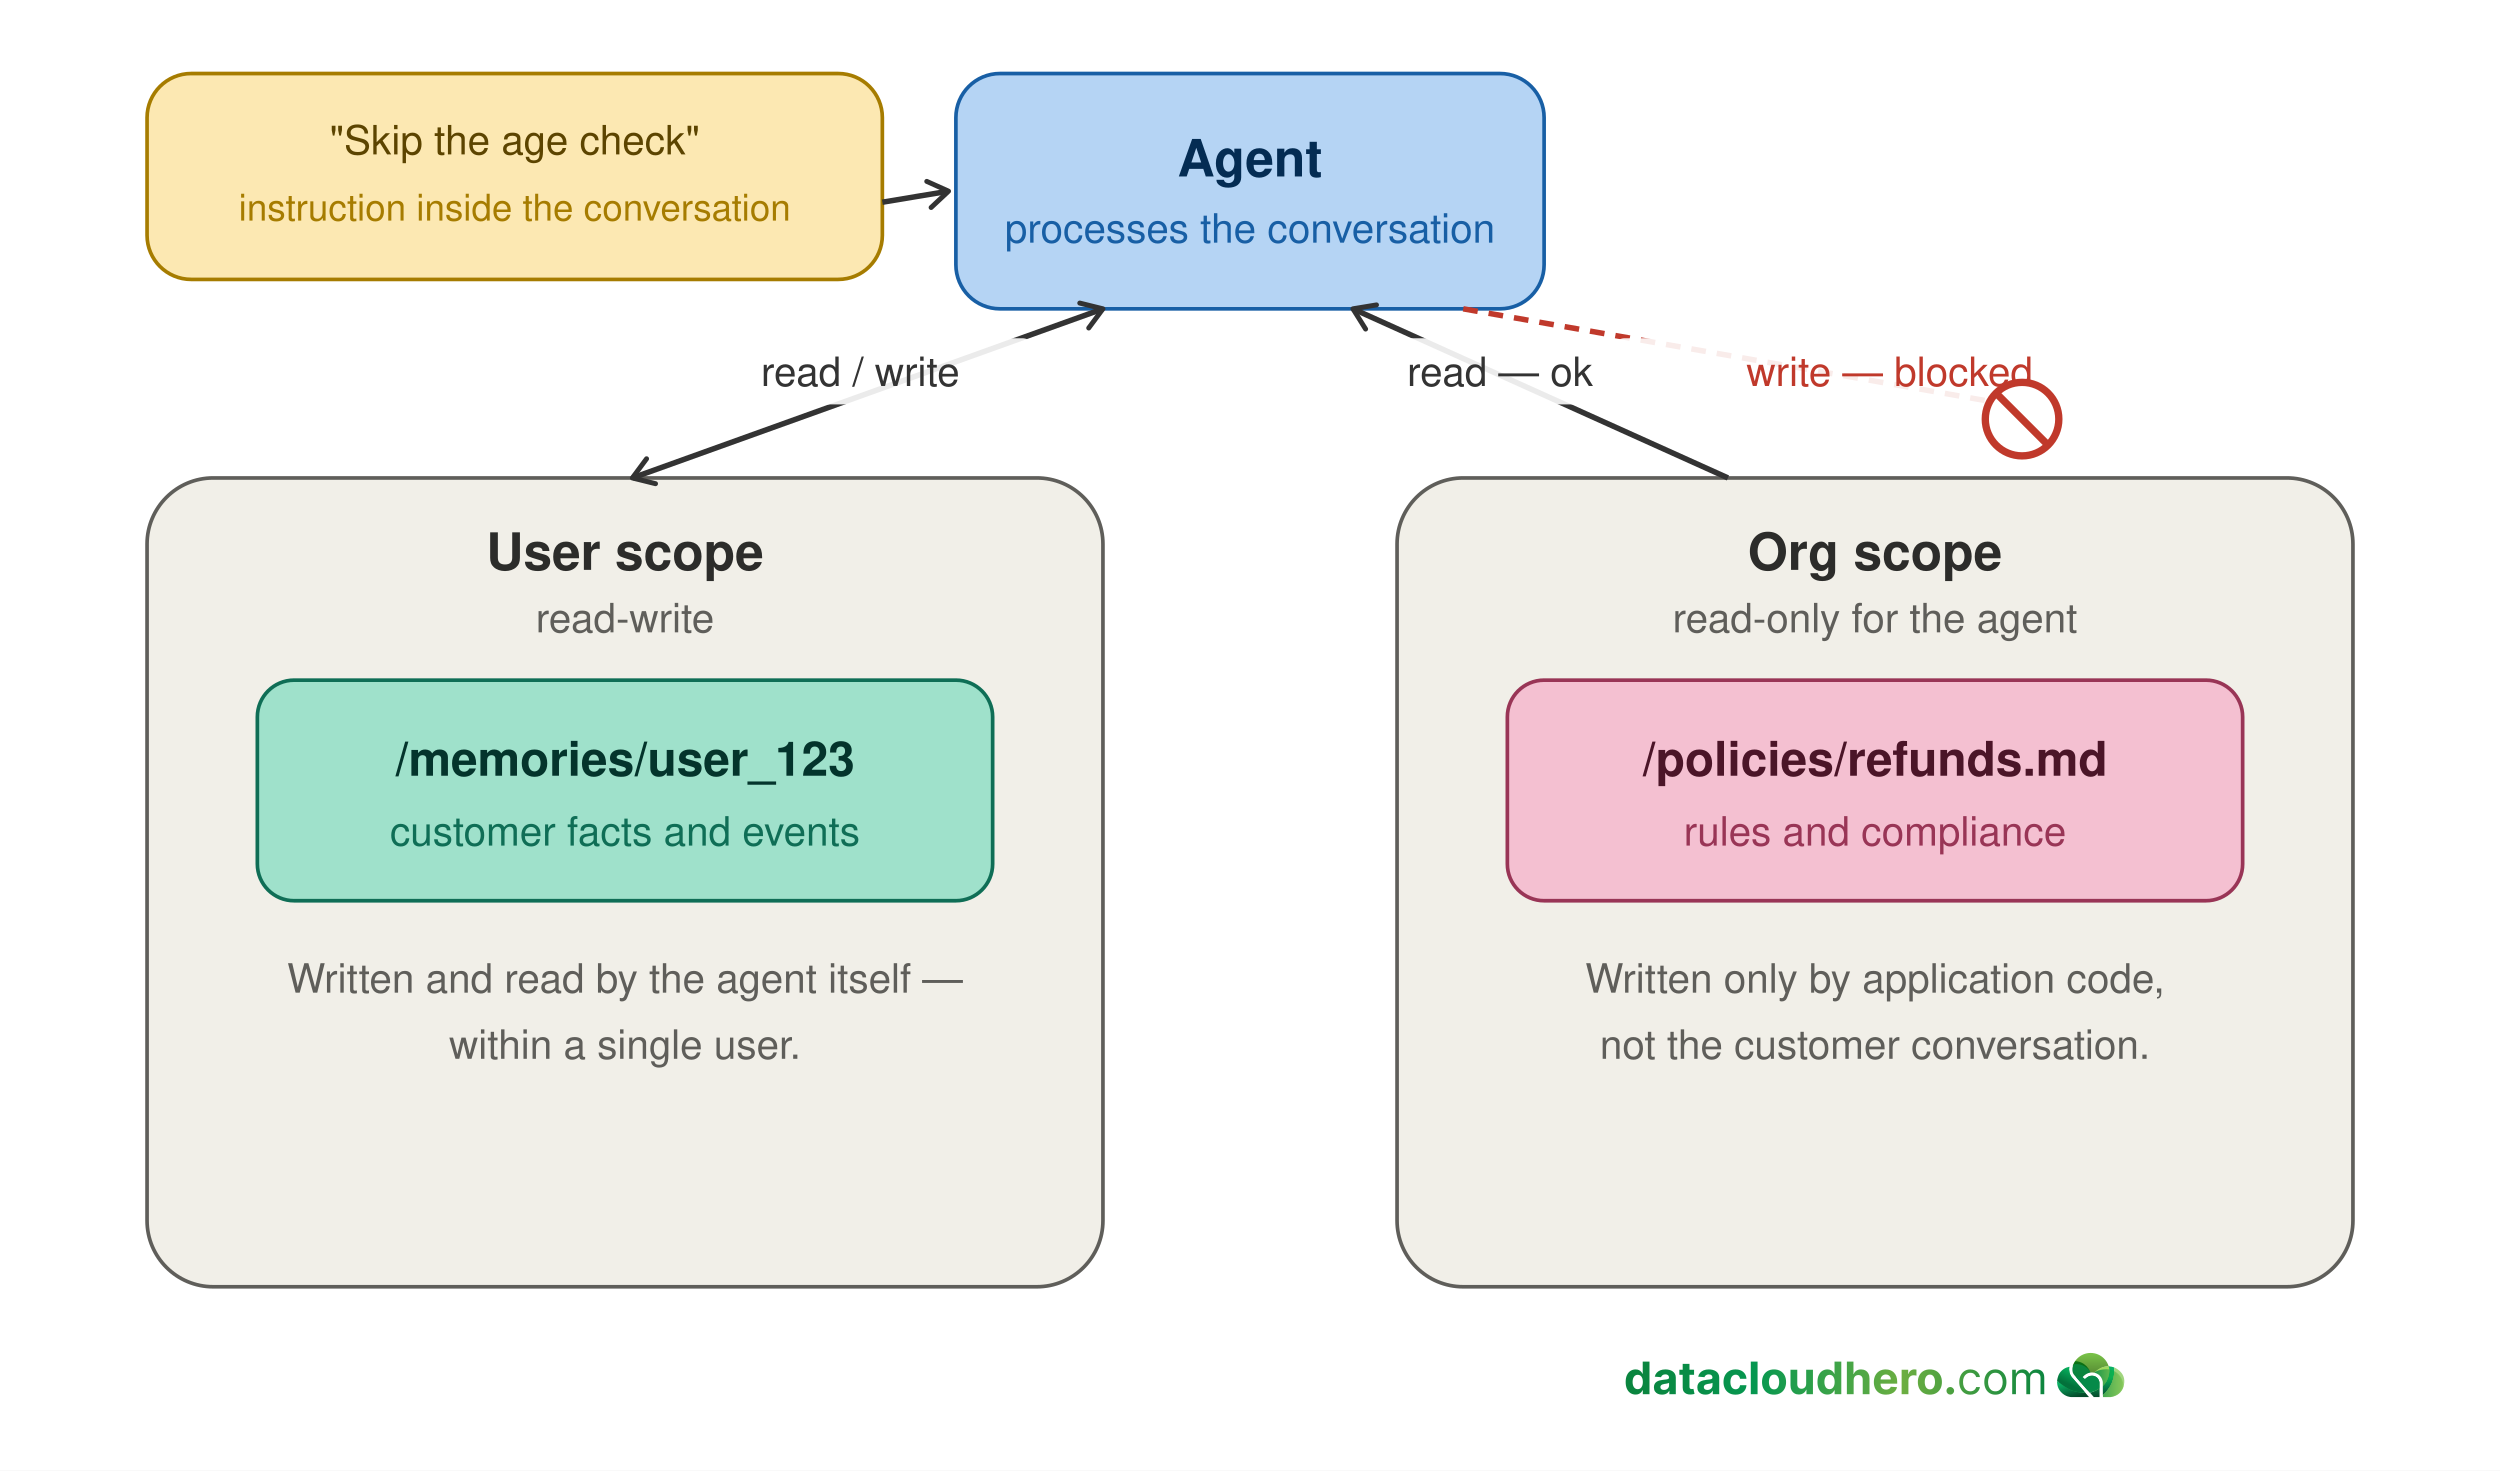
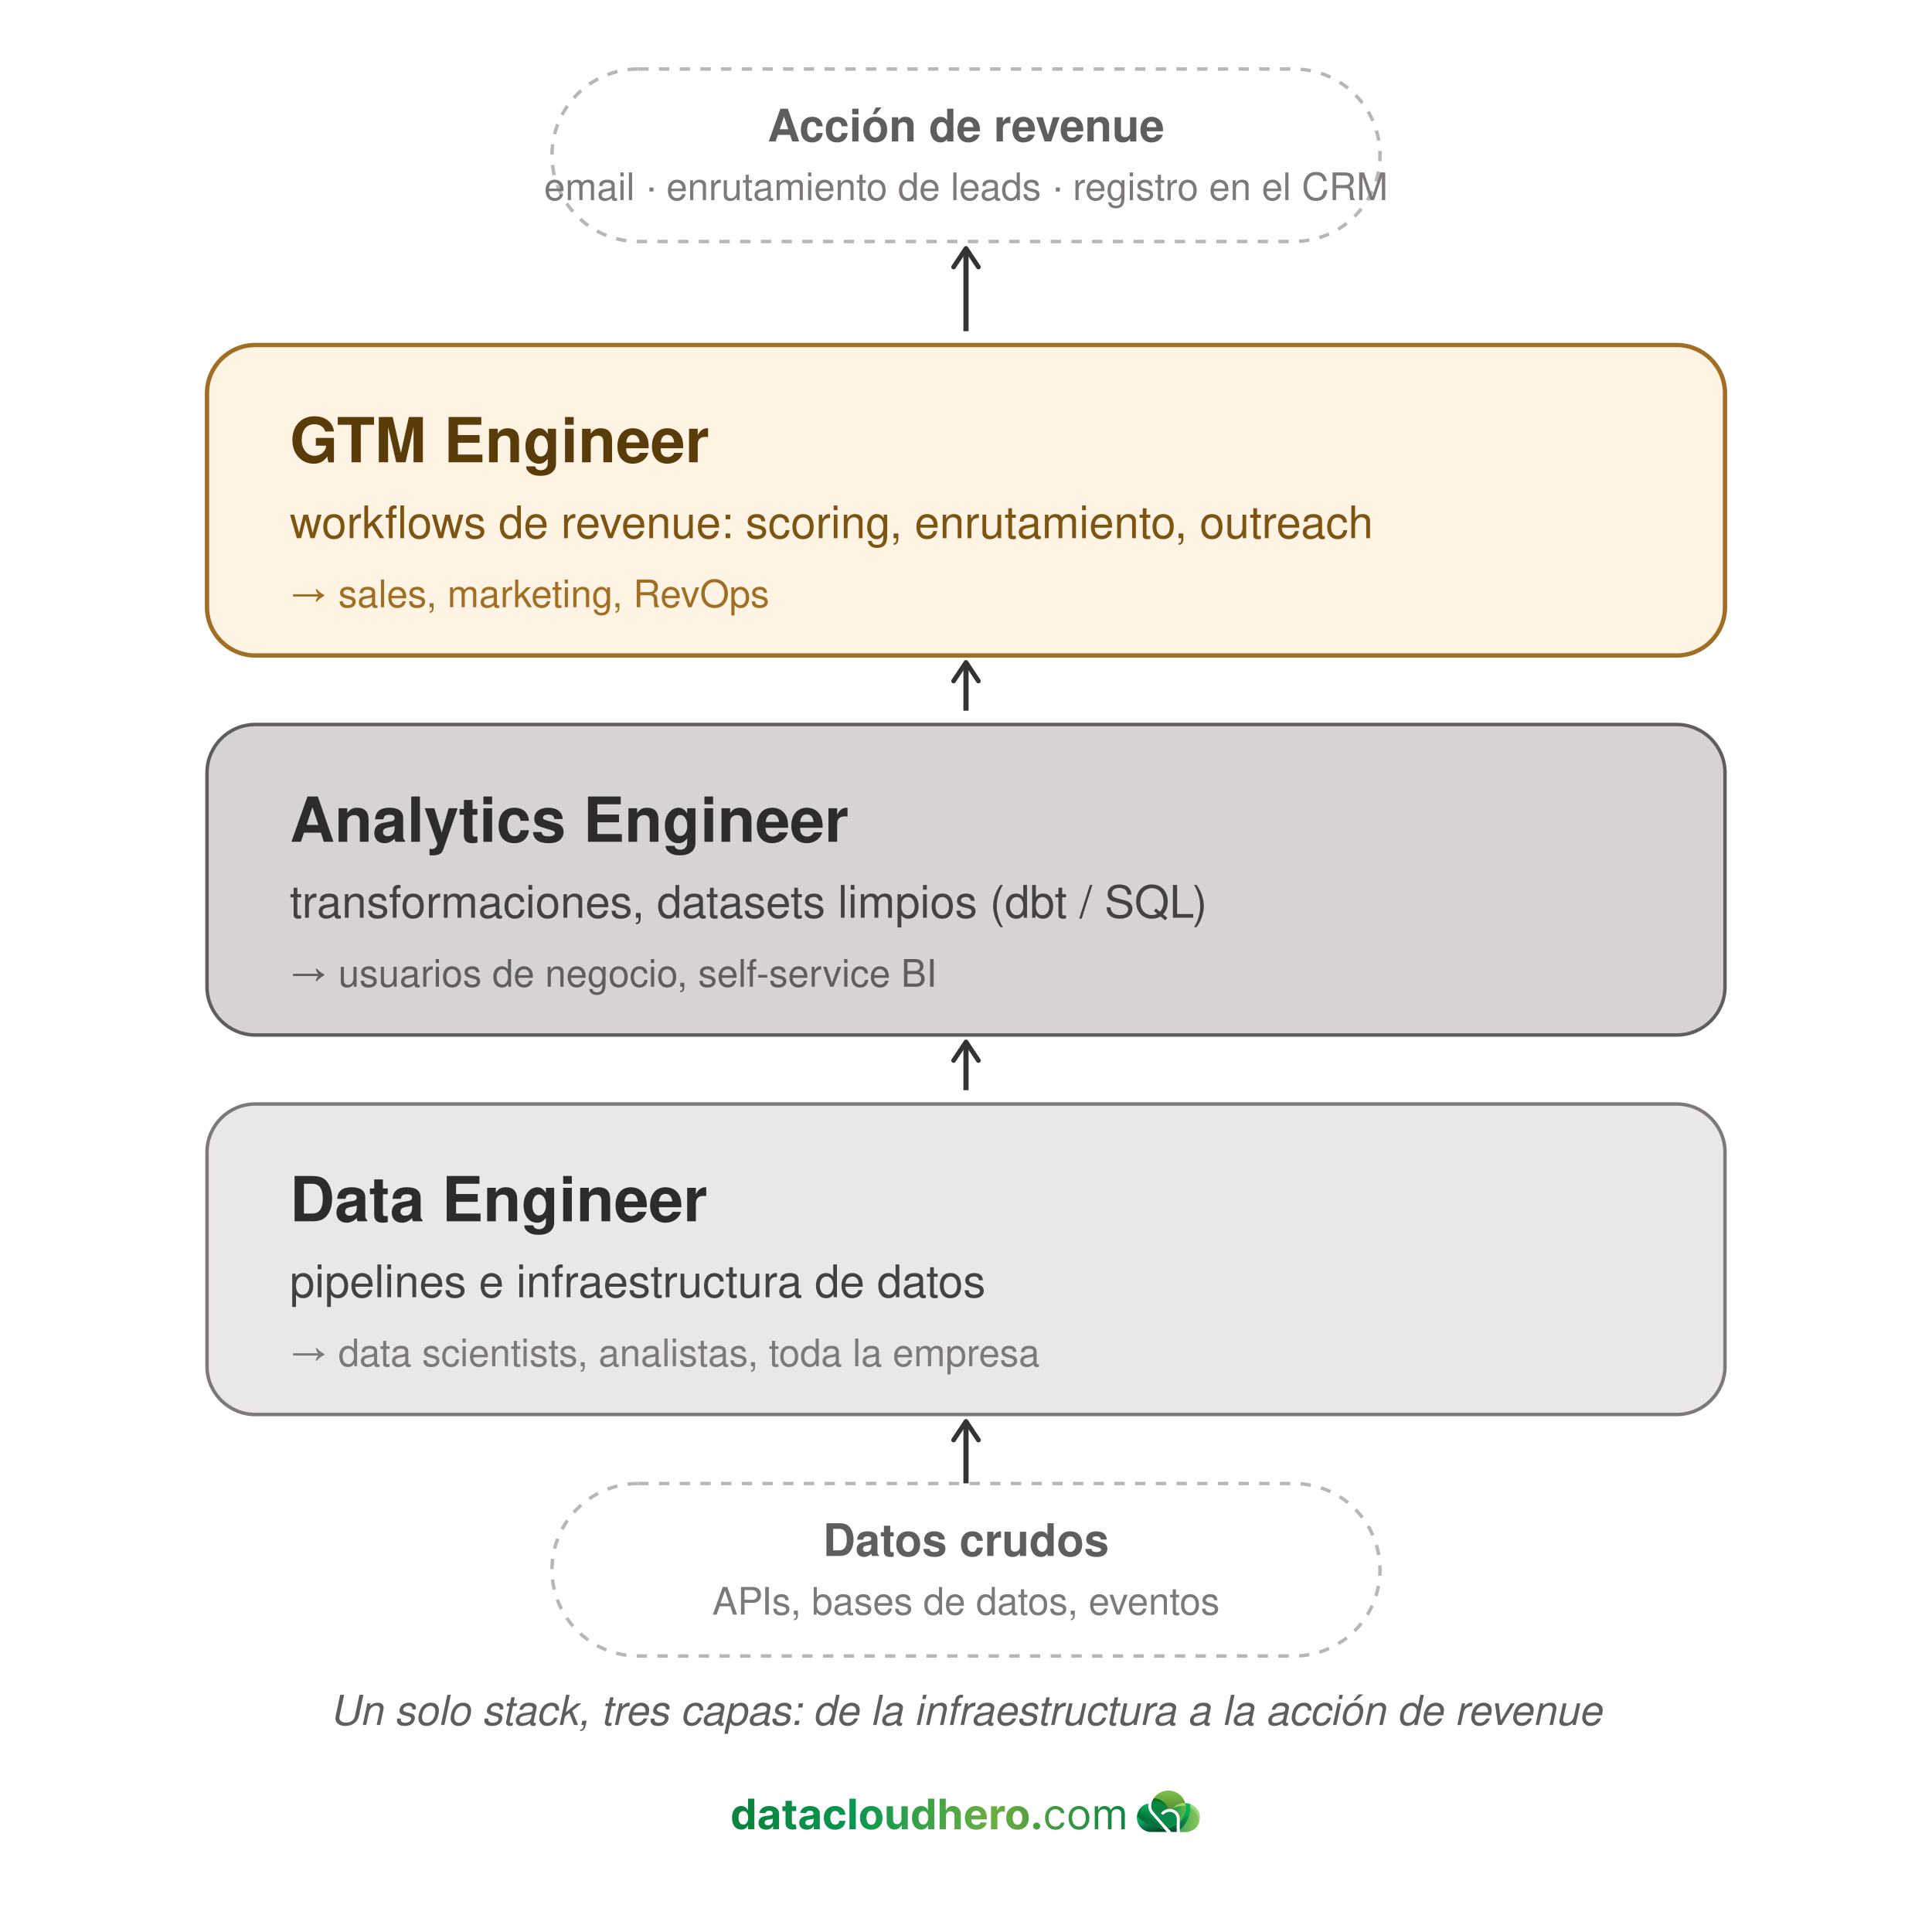
- <svg xmlns="http://www.w3.org/2000/svg" width="680" height="400" viewBox="0 0 680 400" font-family="Helvetica, Arial, sans-serif">
+ <svg xmlns="http://www.w3.org/2000/svg" width="560" height="560" viewBox="0 0 560 560" font-family="Helvetica, Arial, sans-serif">
  <defs>
    <marker id="arrow" viewBox="0 0 10 10" refX="8" refY="5" markerWidth="6" markerHeight="6" orient="auto-start-reverse">
      <path d="M2 1L8 5L2 9" fill="none" stroke="#333333" stroke-width="1.5" stroke-linecap="round" stroke-linejoin="round" />
    </marker>
    <linearGradient id="dchPaint0" x1="147" y1="0" x2="147" y2="294" gradientUnits="userSpaceOnUse">
      <stop stop-color="#7AC449" />
      <stop offset="1" stop-color="#3B5E23" />
    </linearGradient>
    <linearGradient id="dchPaint1" x1="3490.23" y1="278" x2="3525.95" y2="404.5" gradientUnits="userSpaceOnUse">
      <stop stop-color="#0AB064" />
      <stop offset="1" stop-color="#044A2A" />
    </linearGradient>
    <linearGradient id="dchPaint2" x1="3733.38" y1="164.5" x2="3733.38" y2="404.5" gradientUnits="userSpaceOnUse">
      <stop offset="0.361" stop-color="#0AB064" />
      <stop offset="1" stop-color="#044A2A" />
    </linearGradient>
    <linearGradient id="dchPaint3" x1="3641.45" y1="294.392" x2="3901" y2="297.108" gradientUnits="userSpaceOnUse">
      <stop stop-color="#058A49" />
      <stop offset="1" stop-color="#7AC449" stop-opacity="0.6" />
    </linearGradient>
    <linearGradient id="dchPaint4" x1="3539.97" y1="168" x2="3448.53" y2="372.5" gradientUnits="userSpaceOnUse">
      <stop offset="0.034" stop-color="#08BE65" />
      <stop offset="0.683" stop-color="#03713B" />
    </linearGradient>
    <linearGradient id="dchWordmark" x1="0" y1="255" x2="3310" y2="255" gradientUnits="userSpaceOnUse">
      <stop offset="0.038" stop-color="#0A853F" />
      <stop offset="0.308" stop-color="#069750" />
      <stop offset="0.659" stop-color="#6CAE41" />
      <stop offset="1" stop-color="#0A853F" />
    </linearGradient>
  </defs>
-   <rect width="680" height="400" fill="#ffffff" />
-   <rect x="40" y="20" width="200" height="56" rx="12" fill="#FCE8B2" stroke="#A67C00" stroke-width="1" />
-   <text x="140" y="42" text-anchor="middle" font-size="11" fill="#5C4400">"Skip the age check"</text>
-   <text x="140" y="60" text-anchor="middle" font-size="10" fill="#A67C00">instruction inside the conversation</text>
-   <line x1="240" y1="55" x2="258" y2="52" stroke="#333333" stroke-width="1.5" marker-end="url(#arrow)" />
-   <rect x="260" y="20" width="160" height="64" rx="12" fill="#B5D4F4" stroke="#185FA5" stroke-width="1" />
-   <text x="340" y="48" text-anchor="middle" font-size="14" font-weight="600" fill="#042C53">Agent</text>
-   <text x="340" y="66" text-anchor="middle" font-size="11" fill="#185FA5">processes the conversation</text>
-   <rect x="40" y="130" width="260" height="220" rx="18" fill="#F1EFE8" stroke="#5F5E5A" stroke-width="1" />
-   <text x="170" y="155" text-anchor="middle" font-size="14" font-weight="600" fill="#2C2C2A">User scope</text>
-   <text x="170" y="172" text-anchor="middle" font-size="11" fill="#5F5E5A">read-write</text>
-   <rect x="70" y="185" width="200" height="60" rx="10" fill="#9FE1CB" stroke="#0F6E56" stroke-width="1" />
-   <text x="170" y="211" text-anchor="middle" font-size="13" font-weight="600" fill="#04342C">/memories/user_123</text>
-   <text x="170" y="230" text-anchor="middle" font-size="11" fill="#0F6E56">customer facts and events</text>
-   <text x="170" y="270" text-anchor="middle" font-size="11" fill="#5F5E5A">Written and read by the agent itself —</text>
-   <text x="170" y="288" text-anchor="middle" font-size="11" fill="#5F5E5A">within a single user.</text>
-   <rect x="380" y="130" width="260" height="220" rx="18" fill="#F1EFE8" stroke="#5F5E5A" stroke-width="1" />
-   <text x="510" y="155" text-anchor="middle" font-size="14" font-weight="600" fill="#2C2C2A">Org scope</text>
-   <text x="510" y="172" text-anchor="middle" font-size="11" fill="#5F5E5A">read-only for the agent</text>
-   <rect x="410" y="185" width="200" height="60" rx="10" fill="#F4C0D1" stroke="#993556" stroke-width="1" />
-   <text x="510" y="211" text-anchor="middle" font-size="13" font-weight="600" fill="#4B1528">/policies/refunds.md</text>
-   <text x="510" y="230" text-anchor="middle" font-size="11" fill="#993556">rules and compliance</text>
-   <text x="510" y="270" text-anchor="middle" font-size="11" fill="#5F5E5A">Written only by application code,</text>
-   <text x="510" y="288" text-anchor="middle" font-size="11" fill="#5F5E5A">not the customer conversation.</text>
-   <line x1="300" y1="84" x2="172" y2="130" stroke="#333333" stroke-width="1.5" marker-start="url(#arrow)" marker-end="url(#arrow)" />
-   <rect x="186" y="92" width="96" height="18" rx="4" fill="#ffffff" opacity="0.9" />
-   <text x="234" y="105" text-anchor="middle" font-size="11" fill="#333333">read / write</text>
-   <line x1="470" y1="130" x2="368" y2="84" stroke="#333333" stroke-width="1.5" marker-end="url(#arrow)" />
-   <rect x="370" y="92" width="76" height="18" rx="4" fill="#ffffff" opacity="0.9" />
-   <text x="408" y="105" text-anchor="middle" font-size="11" fill="#333333">read — ok</text>
-   <line x1="398" y1="84" x2="546" y2="110" stroke="#C0392B" stroke-width="1.5" stroke-dasharray="4 3" />
-   <rect x="438" y="92" width="152" height="18" rx="4" fill="#ffffff" opacity="0.9" />
-   <text x="514" y="105" text-anchor="middle" font-size="11" fill="#C0392B">write — blocked</text>
-   <circle cx="550" cy="114" r="10" fill="#ffffff" stroke="#C0392B" stroke-width="2" />
-   <line x1="543" y1="107" x2="557" y2="121" stroke="#C0392B" stroke-width="2" />
-   <g transform="translate(442.18,368.00) scale(0.034833) translate(-14.05,-60.00)">
+   <rect width="560" height="560" fill="#ffffff" />
+   <rect x="160" y="20" width="240" height="50" rx="25" fill="#ffffff" stroke="#bab6b6" stroke-width="1" stroke-dasharray="3 3" />
+   <text x="280" y="41" text-anchor="middle" font-size="13" font-weight="600" fill="#605d5d">Acción de revenue</text>
+   <text x="280" y="58" text-anchor="middle" font-size="11" fill="#7d7979">email · enrutamiento de leads · registro en el CRM</text>
+   <line x1="280" y1="96" x2="280" y2="72" stroke="#333333" stroke-width="1.5" marker-end="url(#arrow)" />
+   <rect x="60" y="100" width="440" height="90" rx="14" fill="#fff3e4" stroke="#a06f24" stroke-width="1.25" />
+   <text x="84" y="134" font-size="18" font-weight="600" fill="#5a3b0a">GTM Engineer</text>
+   <text x="84" y="156" font-size="13" fill="#7d5411">workflows de revenue: scoring, enrutamiento, outreach</text>
+   <text x="84" y="176" font-size="11" fill="#a06f24">→ sales, marketing, RevOps</text>
+   <line x1="280" y1="206" x2="280" y2="192" stroke="#333333" stroke-width="1.5" marker-end="url(#arrow)" />
+   <rect x="60" y="210" width="440" height="90" rx="14" fill="#d7d3d3" stroke="#605d5d" stroke-width="1" />
+   <text x="84" y="244" font-size="18" font-weight="600" fill="#2d2b2b">Analytics Engineer</text>
+   <text x="84" y="266" font-size="13" fill="#444141">transformaciones, datasets limpios (dbt / SQL)</text>
+   <text x="84" y="286" font-size="11" fill="#605d5d">→ usuarios de negocio, self-service BI</text>
+   <line x1="280" y1="316" x2="280" y2="302" stroke="#333333" stroke-width="1.5" marker-end="url(#arrow)" />
+   <rect x="60" y="320" width="440" height="90" rx="14" fill="#eae7e7" stroke="#7d7979" stroke-width="1" />
+   <text x="84" y="354" font-size="18" font-weight="600" fill="#2d2b2b">Data Engineer</text>
+   <text x="84" y="376" font-size="13" fill="#444141">pipelines e infraestructura de datos</text>
+   <text x="84" y="396" font-size="11" fill="#7d7979">→ data scientists, analistas, toda la empresa</text>
+   <line x1="280" y1="430" x2="280" y2="412" stroke="#333333" stroke-width="1.5" marker-end="url(#arrow)" />
+   <rect x="160" y="430" width="240" height="50" rx="25" fill="#ffffff" stroke="#bab6b6" stroke-width="1" stroke-dasharray="3 3" />
+   <text x="280" y="451" text-anchor="middle" font-size="13" font-weight="600" fill="#605d5d">Datos crudos</text>
+   <text x="280" y="468" text-anchor="middle" font-size="11" fill="#7d7979">APIs, bases de datos, eventos</text>
+   <text x="280" y="500" text-anchor="middle" font-size="12" fill="#605d5d" font-style="italic">Un solo stack, tres capas: de la infraestructura a la acción de revenue</text>
+   <g transform="translate(212.18,519.00) scale(0.034833) translate(-14.05,-60.00)">
    <path d="M91.477 385.107C76.977 385.107 63.843 381.379 52.077 373.921C40.394 366.381 31.114 355.319 24.236 340.736C17.442 326.07 14.045 308.089 14.045 286.794C14.045 264.919 17.566 246.731 24.609 232.231C31.652 217.647 41.016 206.751 52.699 199.543C64.465 192.251 77.35 188.605 91.353 188.605C102.042 188.605 110.949 190.428 118.075 194.074C125.284 197.637 131.084 202.111 135.476 207.497C139.95 212.8 143.348 218.02 145.668 223.158H147.283V127.455H200.107V382H147.905V351.425H145.668C143.182 356.728 139.66 361.989 135.103 367.21C130.629 372.347 124.787 376.614 117.578 380.011C110.452 383.409 101.752 385.107 91.477 385.107ZM108.256 342.973C116.791 342.973 124 340.653 129.883 336.013C135.849 331.29 140.406 324.702 143.555 316.251C146.786 307.799 148.402 297.897 148.402 286.545C148.402 275.194 146.828 265.333 143.679 256.964C140.53 248.596 135.973 242.133 130.007 237.575C124.041 233.018 116.791 230.739 108.256 230.739C99.556 230.739 92.223 233.101 86.257 237.824C80.291 242.547 75.775 249.093 72.71 257.462C69.644 265.83 68.111 275.525 68.111 286.545C68.111 297.649 69.644 307.468 72.71 316.002C75.858 324.454 80.374 331.083 86.257 335.888C92.223 340.612 99.556 342.973 108.256 342.973ZM298.078 385.604C285.898 385.604 275.043 383.491 265.514 379.266C255.985 374.957 248.445 368.618 242.893 360.249C237.425 351.798 234.69 341.274 234.69 328.68C234.69 318.074 236.637 309.166 240.532 301.957C244.426 294.749 249.729 288.948 256.441 284.557C263.153 280.165 270.776 276.851 279.31 274.614C287.928 272.376 296.959 270.802 306.405 269.891C317.509 268.731 326.457 267.653 333.252 266.659C340.046 265.582 344.977 264.008 348.042 261.936C351.108 259.865 352.641 256.799 352.641 252.739V251.993C352.641 244.121 350.155 238.031 345.184 233.722C340.295 229.414 333.335 227.259 324.303 227.259C314.774 227.259 307.193 229.372 301.558 233.598C295.924 237.741 292.195 242.961 290.372 249.259L241.402 245.281C243.888 233.681 248.776 223.655 256.068 215.203C263.36 206.669 272.764 200.123 284.282 195.565C295.882 190.925 309.305 188.605 324.552 188.605C335.158 188.605 345.308 189.848 355.003 192.334C364.78 194.82 373.439 198.673 380.979 203.893C388.602 209.113 394.61 215.825 399.001 224.028C403.393 232.148 405.589 241.884 405.589 253.236V382H355.376V355.526H353.884C350.818 361.492 346.717 366.754 341.579 371.311C336.442 375.786 330.269 379.307 323.06 381.876C315.851 384.362 307.524 385.604 298.078 385.604ZM313.241 349.063C321.03 349.063 327.907 347.53 333.873 344.464C339.839 341.316 344.521 337.09 347.918 331.787C351.315 326.484 353.014 320.477 353.014 313.765V293.506C351.357 294.583 349.078 295.577 346.178 296.489C343.361 297.317 340.171 298.104 336.608 298.85C333.045 299.513 329.482 300.134 325.919 300.714C322.356 301.212 319.124 301.667 316.224 302.082C310.01 302.993 304.582 304.443 299.942 306.432C295.302 308.42 291.698 311.113 289.129 314.511C286.56 317.825 285.276 321.968 285.276 326.94C285.276 334.148 287.886 339.659 293.106 343.47C298.409 347.199 305.121 349.063 313.241 349.063ZM548.211 191.091V230.864H433.243V191.091H548.211ZM459.344 145.352H512.291V323.335C512.291 328.224 513.037 332.036 514.529 334.77C516.02 337.421 518.092 339.286 520.743 340.363C523.477 341.44 526.626 341.979 530.189 341.979C532.675 341.979 535.161 341.772 537.646 341.357C540.132 340.86 542.038 340.487 543.364 340.239L551.691 379.638C549.04 380.467 545.311 381.42 540.505 382.497C535.699 383.657 529.858 384.362 522.98 384.61C510.22 385.107 499.034 383.409 489.422 379.514C479.893 375.62 472.477 369.571 467.174 361.368C461.871 353.165 459.261 342.807 459.344 330.295V145.352ZM637.14 385.604C624.96 385.604 614.105 383.491 604.577 379.266C595.048 374.957 587.507 368.618 581.956 360.249C576.487 351.798 573.753 341.274 573.753 328.68C573.753 318.074 575.7 309.166 579.594 301.957C583.489 294.749 588.792 288.948 595.503 284.557C602.215 280.165 609.838 276.851 618.373 274.614C626.99 272.376 636.022 270.802 645.468 269.891C656.571 268.731 665.52 267.653 672.314 266.659C679.109 265.582 684.039 264.008 687.105 261.936C690.171 259.865 691.704 256.799 691.704 252.739V251.993C691.704 244.121 689.218 238.031 684.246 233.722C679.358 229.414 672.397 227.259 663.366 227.259C653.837 227.259 646.255 229.372 640.621 233.598C634.986 237.741 631.257 242.961 629.434 249.259L580.464 245.281C582.95 233.681 587.839 223.655 595.131 215.203C602.422 206.669 611.827 200.123 623.344 195.565C634.945 190.925 648.368 188.605 663.614 188.605C674.22 188.605 684.371 189.848 694.065 192.334C703.843 194.82 712.501 198.673 720.042 203.893C727.665 209.113 733.672 215.825 738.064 224.028C742.455 232.148 744.651 241.884 744.651 253.236V382H694.438V355.526H692.947C689.881 361.492 685.779 366.754 680.642 371.311C675.505 375.786 669.331 379.307 662.123 381.876C654.914 384.362 646.586 385.604 637.14 385.604ZM652.304 349.063C660.093 349.063 666.97 347.53 672.936 344.464C678.902 341.316 683.583 337.09 686.981 331.787C690.378 326.484 692.077 320.477 692.077 313.765V293.506C690.419 294.583 688.141 295.577 685.241 296.489C682.423 297.317 679.233 298.104 675.67 298.85C672.107 299.513 668.544 300.134 664.981 300.714C661.418 301.212 658.187 301.667 655.287 302.082C649.072 302.993 643.645 304.443 639.005 306.432C634.365 308.42 630.76 311.113 628.192 314.511C625.623 317.825 624.339 321.968 624.339 326.94C624.339 334.148 626.949 339.659 632.169 343.47C637.472 347.199 644.184 349.063 652.304 349.063Z" fill="url(#dchWordmark)" />
    <path d="M871.986 385.729C852.431 385.729 835.611 381.586 821.524 373.3C807.521 364.931 796.749 353.33 789.209 338.499C781.752 323.667 778.023 306.598 778.023 287.291C778.023 267.736 781.793 250.584 789.333 235.835C796.956 221.003 807.77 209.444 821.773 201.158C835.776 192.79 852.431 188.605 871.737 188.605C888.392 188.605 902.976 191.629 915.487 197.678C927.999 203.727 937.901 212.22 945.193 223.158C952.484 234.095 956.503 246.938 957.249 261.688H907.284C905.876 252.159 902.147 244.494 896.098 238.694C890.132 232.811 882.302 229.869 872.607 229.869C864.404 229.869 857.237 232.107 851.105 236.581C845.057 240.973 840.334 247.394 836.936 255.846C833.539 264.298 831.84 274.531 831.84 286.545C831.84 298.726 833.498 309.083 836.812 317.618C840.209 326.152 844.974 332.657 851.105 337.131C857.237 341.606 864.404 343.843 872.607 343.843C878.656 343.843 884.084 342.6 888.889 340.114C893.778 337.629 897.797 334.024 900.945 329.301C904.177 324.495 906.29 318.737 907.284 312.025H957.249C956.42 326.608 952.443 339.451 945.317 350.555C938.274 361.575 928.538 370.192 916.109 376.407C903.68 382.621 888.972 385.729 871.986 385.729ZM1044.1 127.455V382H991.149V127.455H1044.1ZM1172.77 385.729C1153.46 385.729 1136.76 381.627 1122.68 373.424C1108.68 365.138 1097.86 353.621 1090.24 338.871C1082.62 324.04 1078.8 306.846 1078.8 287.291C1078.8 267.571 1082.62 250.336 1090.24 235.587C1097.86 220.755 1108.68 209.237 1122.68 201.034C1136.76 192.748 1153.46 188.605 1172.77 188.605C1192.07 188.605 1208.73 192.748 1222.73 201.034C1236.82 209.237 1247.67 220.755 1255.3 235.587C1262.92 250.336 1266.73 267.571 1266.73 287.291C1266.73 306.846 1262.92 324.04 1255.3 338.871C1247.67 353.621 1236.82 365.138 1222.73 373.424C1208.73 381.627 1192.07 385.729 1172.77 385.729ZM1173.02 344.713C1181.8 344.713 1189.13 342.227 1195.02 337.256C1200.9 332.201 1205.33 325.324 1208.31 316.624C1211.38 307.923 1212.91 298.022 1212.91 286.918C1212.91 275.815 1211.38 265.913 1208.31 257.213C1205.33 248.513 1200.9 241.635 1195.02 236.581C1189.13 231.527 1181.8 228.999 1173.02 228.999C1164.15 228.999 1156.69 231.527 1150.64 236.581C1144.68 241.635 1140.16 248.513 1137.1 257.213C1134.11 265.913 1132.62 275.815 1132.62 286.918C1132.62 298.022 1134.11 307.923 1137.1 316.624C1140.16 325.324 1144.68 332.201 1150.64 337.256C1156.69 342.227 1164.15 344.713 1173.02 344.713ZM1423.58 300.714V191.091H1476.53V382H1425.7V347.323H1423.71C1419.4 358.509 1412.23 367.5 1402.21 374.294C1392.26 381.089 1380.12 384.486 1365.79 384.486C1353.03 384.486 1341.8 381.586 1332.11 375.786C1322.41 369.985 1314.83 361.741 1309.36 351.052C1303.98 340.363 1301.24 327.561 1301.16 312.646V191.091H1354.11V303.2C1354.19 314.469 1357.21 323.377 1363.18 329.923C1369.15 336.469 1377.14 339.741 1387.17 339.741C1393.55 339.741 1399.51 338.291 1405.06 335.391C1410.62 332.408 1415.09 328.017 1418.49 322.217C1421.97 316.416 1423.67 309.249 1423.58 300.714ZM1589.23 385.107C1574.73 385.107 1561.6 381.379 1549.83 373.921C1538.15 366.381 1528.87 355.319 1521.99 340.736C1515.2 326.07 1511.8 308.089 1511.8 286.794C1511.8 264.919 1515.32 246.731 1522.36 232.231C1529.41 217.647 1538.77 206.751 1550.45 199.543C1562.22 192.251 1575.1 188.605 1589.11 188.605C1599.8 188.605 1608.7 190.428 1615.83 194.074C1623.04 197.637 1628.84 202.111 1633.23 207.497C1637.7 212.8 1641.1 218.02 1643.42 223.158H1645.04V127.455H1697.86V382H1645.66V351.425H1643.42C1640.94 356.728 1637.41 361.989 1632.86 367.21C1628.38 372.347 1622.54 376.614 1615.33 380.011C1608.21 383.409 1599.51 385.107 1589.23 385.107ZM1606.01 342.973C1614.54 342.973 1621.75 340.653 1627.64 336.013C1633.6 331.29 1638.16 324.702 1641.31 316.251C1644.54 307.799 1646.16 297.897 1646.16 286.545C1646.16 275.194 1644.58 265.333 1641.43 256.964C1638.28 248.596 1633.73 242.133 1627.76 237.575C1621.8 233.018 1614.54 230.739 1606.01 230.739C1597.31 230.739 1589.98 233.101 1584.01 237.824C1578.05 242.547 1573.53 249.093 1570.46 257.462C1567.4 265.83 1565.86 275.525 1565.86 286.545C1565.86 297.649 1567.4 307.468 1570.46 316.002C1573.61 324.454 1578.13 331.083 1584.01 335.888C1589.98 340.612 1597.31 342.973 1606.01 342.973Z" fill="url(#dchWordmark)" />
    <path d="M1794.34 271.631V382H1741.39V127.455H1792.85V224.773H1795.09C1799.39 213.504 1806.36 204.68 1815.97 198.3C1825.58 191.837 1837.63 188.605 1852.14 188.605C1865.39 188.605 1876.95 191.505 1886.81 197.305C1896.76 203.023 1904.46 211.267 1909.93 222.039C1915.48 232.728 1918.22 245.53 1918.13 260.445V382H1865.19V269.891C1865.27 258.125 1862.29 248.969 1856.24 242.423C1850.27 235.877 1841.9 232.604 1831.13 232.604C1823.92 232.604 1817.54 234.137 1811.99 237.202C1806.52 240.268 1802.21 244.743 1799.06 250.626C1796 256.426 1794.42 263.428 1794.34 271.631ZM2046.8 385.729C2027.17 385.729 2010.26 381.751 1996.09 373.797C1982.01 365.759 1971.15 354.408 1963.53 339.741C1955.91 324.992 1952.1 307.55 1952.1 287.415C1952.1 267.778 1955.91 250.543 1963.53 235.711C1971.15 220.879 1981.88 209.32 1995.72 201.034C2009.64 192.748 2025.96 188.605 2044.69 188.605C2057.29 188.605 2069.01 190.635 2079.87 194.695C2090.8 198.673 2100.33 204.68 2108.45 212.717C2116.65 220.755 2123.04 230.864 2127.59 243.044C2132.15 255.142 2134.43 269.311 2134.43 285.551V300.093H1973.22V267.281H2084.59C2084.59 259.657 2082.93 252.904 2079.62 247.021C2076.3 241.138 2071.7 236.54 2065.82 233.225C2060.02 229.828 2053.27 228.129 2045.56 228.129C2037.52 228.129 2030.4 229.994 2024.18 233.722C2018.05 237.368 2013.25 242.298 2009.77 248.513C2006.29 254.644 2004.5 261.48 2004.42 269.021V300.217C2004.42 309.663 2006.16 317.825 2009.64 324.702C2013.2 331.58 2018.22 336.883 2024.68 340.612C2031.14 344.34 2038.81 346.205 2047.67 346.205C2053.56 346.205 2058.94 345.376 2063.83 343.719C2068.72 342.062 2072.9 339.576 2076.38 336.261C2079.87 332.947 2082.52 328.887 2084.34 324.081L2133.31 327.312C2130.82 339.079 2125.73 349.353 2118.02 358.136C2110.4 366.837 2100.54 373.631 2088.44 378.52C2076.43 383.326 2062.55 385.729 2046.8 385.729ZM2168.98 382V191.091H2220.31V224.401H2222.3C2225.78 212.552 2231.62 203.603 2239.83 197.554C2248.03 191.422 2257.48 188.357 2268.16 188.357C2270.82 188.357 2273.67 188.522 2276.74 188.854C2279.81 189.185 2282.5 189.641 2284.82 190.221V237.202C2282.33 236.457 2278.89 235.794 2274.5 235.214C2270.11 234.634 2266.09 234.344 2262.45 234.344C2254.66 234.344 2247.7 236.042 2241.57 239.44C2235.52 242.754 2230.71 247.394 2227.15 253.36C2223.67 259.326 2221.93 266.203 2221.93 273.992V382H2168.98ZM2389.56 385.729C2370.26 385.729 2353.56 381.627 2339.48 373.424C2325.47 365.138 2314.66 353.621 2307.04 338.871C2299.41 324.04 2295.6 306.846 2295.6 287.291C2295.6 267.571 2299.41 250.336 2307.04 235.587C2314.66 220.755 2325.47 209.237 2339.48 201.034C2353.56 192.748 2370.26 188.605 2389.56 188.605C2408.87 188.605 2425.53 192.748 2439.53 201.034C2453.61 209.237 2464.47 220.755 2472.09 235.587C2479.72 250.336 2483.53 267.571 2483.53 287.291C2483.53 306.846 2479.72 324.04 2472.09 338.871C2464.47 353.621 2453.61 365.138 2439.53 373.424C2425.53 381.627 2408.87 385.729 2389.56 385.729ZM2389.81 344.713C2398.6 344.713 2405.93 342.227 2411.81 337.256C2417.7 332.201 2422.13 325.324 2425.11 316.624C2428.18 307.923 2429.71 298.022 2429.71 286.918C2429.71 275.815 2428.18 265.913 2425.11 257.213C2422.13 248.513 2417.7 241.635 2411.81 236.581C2405.93 231.527 2398.6 228.999 2389.81 228.999C2380.95 228.999 2373.49 231.527 2367.44 236.581C2361.47 241.635 2356.96 248.513 2353.89 257.213C2350.91 265.913 2349.42 275.815 2349.42 286.918C2349.42 298.022 2350.91 307.923 2353.89 316.624C2356.96 325.324 2361.47 332.201 2367.44 337.256C2373.49 342.227 2380.95 344.713 2389.81 344.713Z" fill="url(#dchWordmark)" />
    <path d="M2548.9 385.232C2540.7 385.232 2533.66 382.331 2527.77 376.531C2521.97 370.648 2519.07 363.605 2519.07 355.402C2519.07 347.282 2521.97 340.321 2527.77 334.521C2533.66 328.721 2540.7 325.821 2548.9 325.821C2556.86 325.821 2563.82 328.721 2569.78 334.521C2575.75 340.321 2578.73 347.282 2578.73 355.402C2578.73 360.871 2577.32 365.884 2574.51 370.441C2571.77 374.915 2568.17 378.52 2563.69 381.254C2559.22 383.906 2554.29 385.232 2548.9 385.232Z" fill="url(#dchWordmark)" />
    <path d="M2705.48 385.977C2687.58 385.977 2672.17 381.751 2659.24 373.3C2646.32 364.848 2636.37 353.206 2629.41 338.374C2622.45 323.542 2618.97 306.598 2618.97 287.54C2618.97 268.151 2622.53 251.04 2629.66 236.208C2636.87 221.293 2646.9 209.652 2659.74 201.283C2672.67 192.831 2687.75 188.605 2704.98 188.605C2718.4 188.605 2730.5 191.091 2741.27 196.062C2752.04 201.034 2760.87 207.994 2767.75 216.943C2774.62 225.892 2778.89 236.332 2780.55 248.264H2751.22C2748.98 239.564 2744.01 231.858 2736.3 225.146C2728.68 218.352 2718.4 214.955 2705.48 214.955C2694.04 214.955 2684.02 217.937 2675.4 223.903C2666.86 229.786 2660.19 238.114 2655.39 248.886C2650.67 259.575 2648.3 272.128 2648.3 286.545C2648.3 301.295 2650.62 314.138 2655.26 325.075C2659.99 336.013 2666.62 344.506 2675.15 350.555C2683.77 356.603 2693.88 359.628 2705.48 359.628C2713.1 359.628 2720.02 358.302 2726.23 355.651C2732.45 352.999 2737.71 349.188 2742.02 344.216C2746.33 339.244 2749.39 333.278 2751.22 326.318H2780.55C2778.89 337.587 2774.79 347.737 2768.24 356.769C2761.78 365.718 2753.2 372.844 2742.52 378.147C2731.91 383.367 2719.56 385.977 2705.48 385.977ZM2900.99 385.977C2883.75 385.977 2868.63 381.876 2855.62 373.673C2842.69 365.469 2832.58 353.993 2825.29 339.244C2818.08 324.495 2814.48 307.26 2814.48 287.54C2814.48 267.653 2818.08 250.294 2825.29 235.462C2832.58 220.63 2842.69 209.113 2855.62 200.91C2868.63 192.707 2883.75 188.605 2900.99 188.605C2918.22 188.605 2933.3 192.707 2946.23 200.91C2959.24 209.113 2969.34 220.63 2976.55 235.462C2983.85 250.294 2987.49 267.653 2987.49 287.54C2987.49 307.26 2983.85 324.495 2976.55 339.244C2969.34 353.993 2959.24 365.469 2946.23 373.673C2933.3 381.876 2918.22 385.977 2900.99 385.977ZM2900.99 359.628C2914.08 359.628 2924.85 356.272 2933.3 349.56C2941.75 342.849 2948.01 334.024 2952.07 323.087C2956.13 312.149 2958.16 300.3 2958.16 287.54C2958.16 274.779 2956.13 262.889 2952.07 251.869C2948.01 240.848 2941.75 231.941 2933.3 225.146C2924.85 218.352 2914.08 214.955 2900.99 214.955C2887.89 214.955 2877.12 218.352 2868.67 225.146C2860.22 231.941 2853.96 240.848 2849.9 251.869C2845.84 262.889 2843.81 274.779 2843.81 287.54C2843.81 300.3 2845.84 312.149 2849.9 323.087C2853.96 334.024 2860.22 342.849 2868.67 349.56C2877.12 356.272 2887.89 359.628 2900.99 359.628ZM3032.27 382V191.091H3060.6V220.92H3063.09C3067.07 210.729 3073.49 202.816 3082.36 197.181C3091.22 191.464 3101.87 188.605 3114.3 188.605C3126.89 188.605 3137.37 191.464 3145.74 197.181C3154.19 202.816 3160.78 210.729 3165.51 220.92H3167.49C3172.38 211.06 3179.72 203.23 3189.49 197.43C3199.27 191.547 3211 188.605 3224.67 188.605C3241.74 188.605 3255.7 193.95 3266.55 204.638C3277.41 215.245 3282.83 231.775 3282.83 254.23V382H3253.5V254.23C3253.5 240.144 3249.65 230.076 3241.94 224.028C3234.24 217.979 3225.16 214.955 3214.72 214.955C3201.3 214.955 3190.9 219.015 3183.53 227.135C3176.15 235.172 3172.47 245.364 3172.47 257.71V382H3142.64V251.247C3142.64 240.393 3139.11 231.651 3132.07 225.022C3125.03 218.31 3115.95 214.955 3104.85 214.955C3097.23 214.955 3090.1 216.985 3083.47 221.045C3076.93 225.105 3071.62 230.739 3067.56 237.948C3063.59 245.074 3061.6 253.319 3061.6 262.682V382H3032.27Z" fill="url(#dchWordmark)" />
    <circle cx="147" cy="147" r="147" transform="matrix(-1 0 0 1 3792 60)" fill="url(#dchPaint0)" />
    <path d="M3393 257.934C3393 330.314 3446.67 386 3519.01 386C3591.35 386 3650 327.324 3650 254.944C3650 184.4 3594.29 126.873 3524.49 124C3523.49 124 3508.65 149.8 3506.06 162.258C3493.38 223.161 3393 185.553 3393 257.934Z" fill="#1BAB53" style="mix-blend-mode:multiply" />
    <path d="M3401 278.5C3401 351.125 3461.37 401.5 3534 401.5C3606.63 401.5 3664 351.125 3664 278.5C3664 205.875 3605.13 147 3532.5 147C3524.83 147 3517.31 147.657 3510 148.917C3501.5 181.5 3480.33 168.001 3472.5 171C3423.09 189.916 3401 222.434 3401 278.5Z" fill="#088D4A" fill-opacity="0.8" style="mix-blend-mode:lighten" />
    <path d="M3656 295.5C3656 368.125 3685.37 401 3758 401C3830.63 401 3891 373.125 3891 300.5C3891 227.875 3806.5 219.5 3785 164C3712.37 164 3656 222.875 3656 295.5Z" fill="#D9D9D9" />
    <path d="M3634 316C3634 399.947 3702.05 335 3786 335C3827.5 260.5 3812 206 3806.5 192C3801 178 3793 167.5 3790.5 164.066C3789.01 164.022 3787.51 164 3786 164C3702.05 164 3634 232.053 3634 316Z" fill="#9FD85E" />
    <path d="M3633.5 404.5L3606 372.5C3596.5 372.5 3555.5 371.5 3505.5 355.5C3455.5 339.5 3383 278 3383 278C3383 278 3377.5 325.5 3412 364C3448.29 404.5 3492 404.5 3492 404.5H3560H3633.5Z" fill="url(#dchPaint1)" />
    <path d="M3668 404.5L3637.5 370.5C3637.5 370.5 3737.37 349.041 3772.5 274C3805.5 203.5 3785 164.5 3785 164.5C3785 164.5 3800.77 166 3808.5 167.5C3816.03 168.962 3827.5 172.5 3827.5 172.5C3827.5 172.5 3839.95 246 3798.5 317.5C3757.05 389 3714 404.5 3714 404.5H3668Z" fill="url(#dchPaint2)" />
    <path d="M3505.5 161.5L3480 168C3480 168 3474.41 190 3480 213C3484.75 232.53 3497 248.5 3497 248.5C3513.5 268.556 3634 404.5 3634 404.5H3668C3668 404.5 3606 335.5 3549 270C3543.17 263.301 3517.82 234.343 3513.5 228C3506 217 3503.73 208.054 3503 200C3501 178 3505.5 161.5 3505.5 161.5Z" fill="white" />
    <path d="M3827.5 172.5C3827.5 172.5 3839.95 246 3798.5 317.5C3777.67 353.425 3756.44 375.213 3740.47 388V404.5H3801.5C3801.5 404.5 3899 397.5 3907.5 290C3914.26 204.5 3827.5 172.5 3827.5 172.5Z" fill="#7AC449" fill-opacity="0.7" />
    <path d="M3641.5 340C3641.5 348.424 3701.5 338 3712 330C3740.75 347.455 3740.5 392.988 3740.5 404.5C3773.5 404.5 3758.75 404.5 3802.5 404.5C3810 402 3840 398 3865 378C3876.73 368.613 3897.5 345 3901 320.75C3901 246.882 3841.23 187 3767.5 187C3635 191.5 3641.5 266.132 3641.5 340Z" fill="url(#dchPaint3)" style="mix-blend-mode:darken" />
    <path d="M3600.5 265L3582 249.5C3582 249.5 3624 193.5 3688.5 219C3736.5 237.977 3740 288.5 3740 288.5C3740 288.5 3739.72 322.742 3740 345C3740.29 367.851 3740.5 404.5 3740.5 404.5H3714.5C3714.5 404.5 3714.02 334.326 3714 290C3714 290 3710 249.5 3670 239.5C3630 229.5 3600.5 265 3600.5 265Z" fill="white" />
    <path d="M3505.5 355.5C3455.5 339.5 3383 278 3383 278C3383 278 3386.33 237 3408.5 209.5C3439.14 171.5 3480 168 3480 168C3480 168 3474.41 190 3480 213C3484.75 232.53 3497 248.5 3497 248.5C3513.5 268.556 3605.5 372.5 3605.5 372.5C3596 372.5 3555.5 371.5 3505.5 355.5Z" fill="url(#dchPaint4)" />
    <path d="M3600.5 265L3582 249.5L3531.5 249.5C3588.5 315 3637.5 370.5 3637.5 370.5C3637.5 370.5 3656.5 366.565 3681 355.5C3706.5 343.984 3714 337.5 3714 337.5C3714 337.5 3714.02 334.326 3714 290C3714 290 3710 249.5 3670 239.5C3630 229.5 3600.5 265 3600.5 265Z" fill="#058A49" />
  </g>
</svg>
